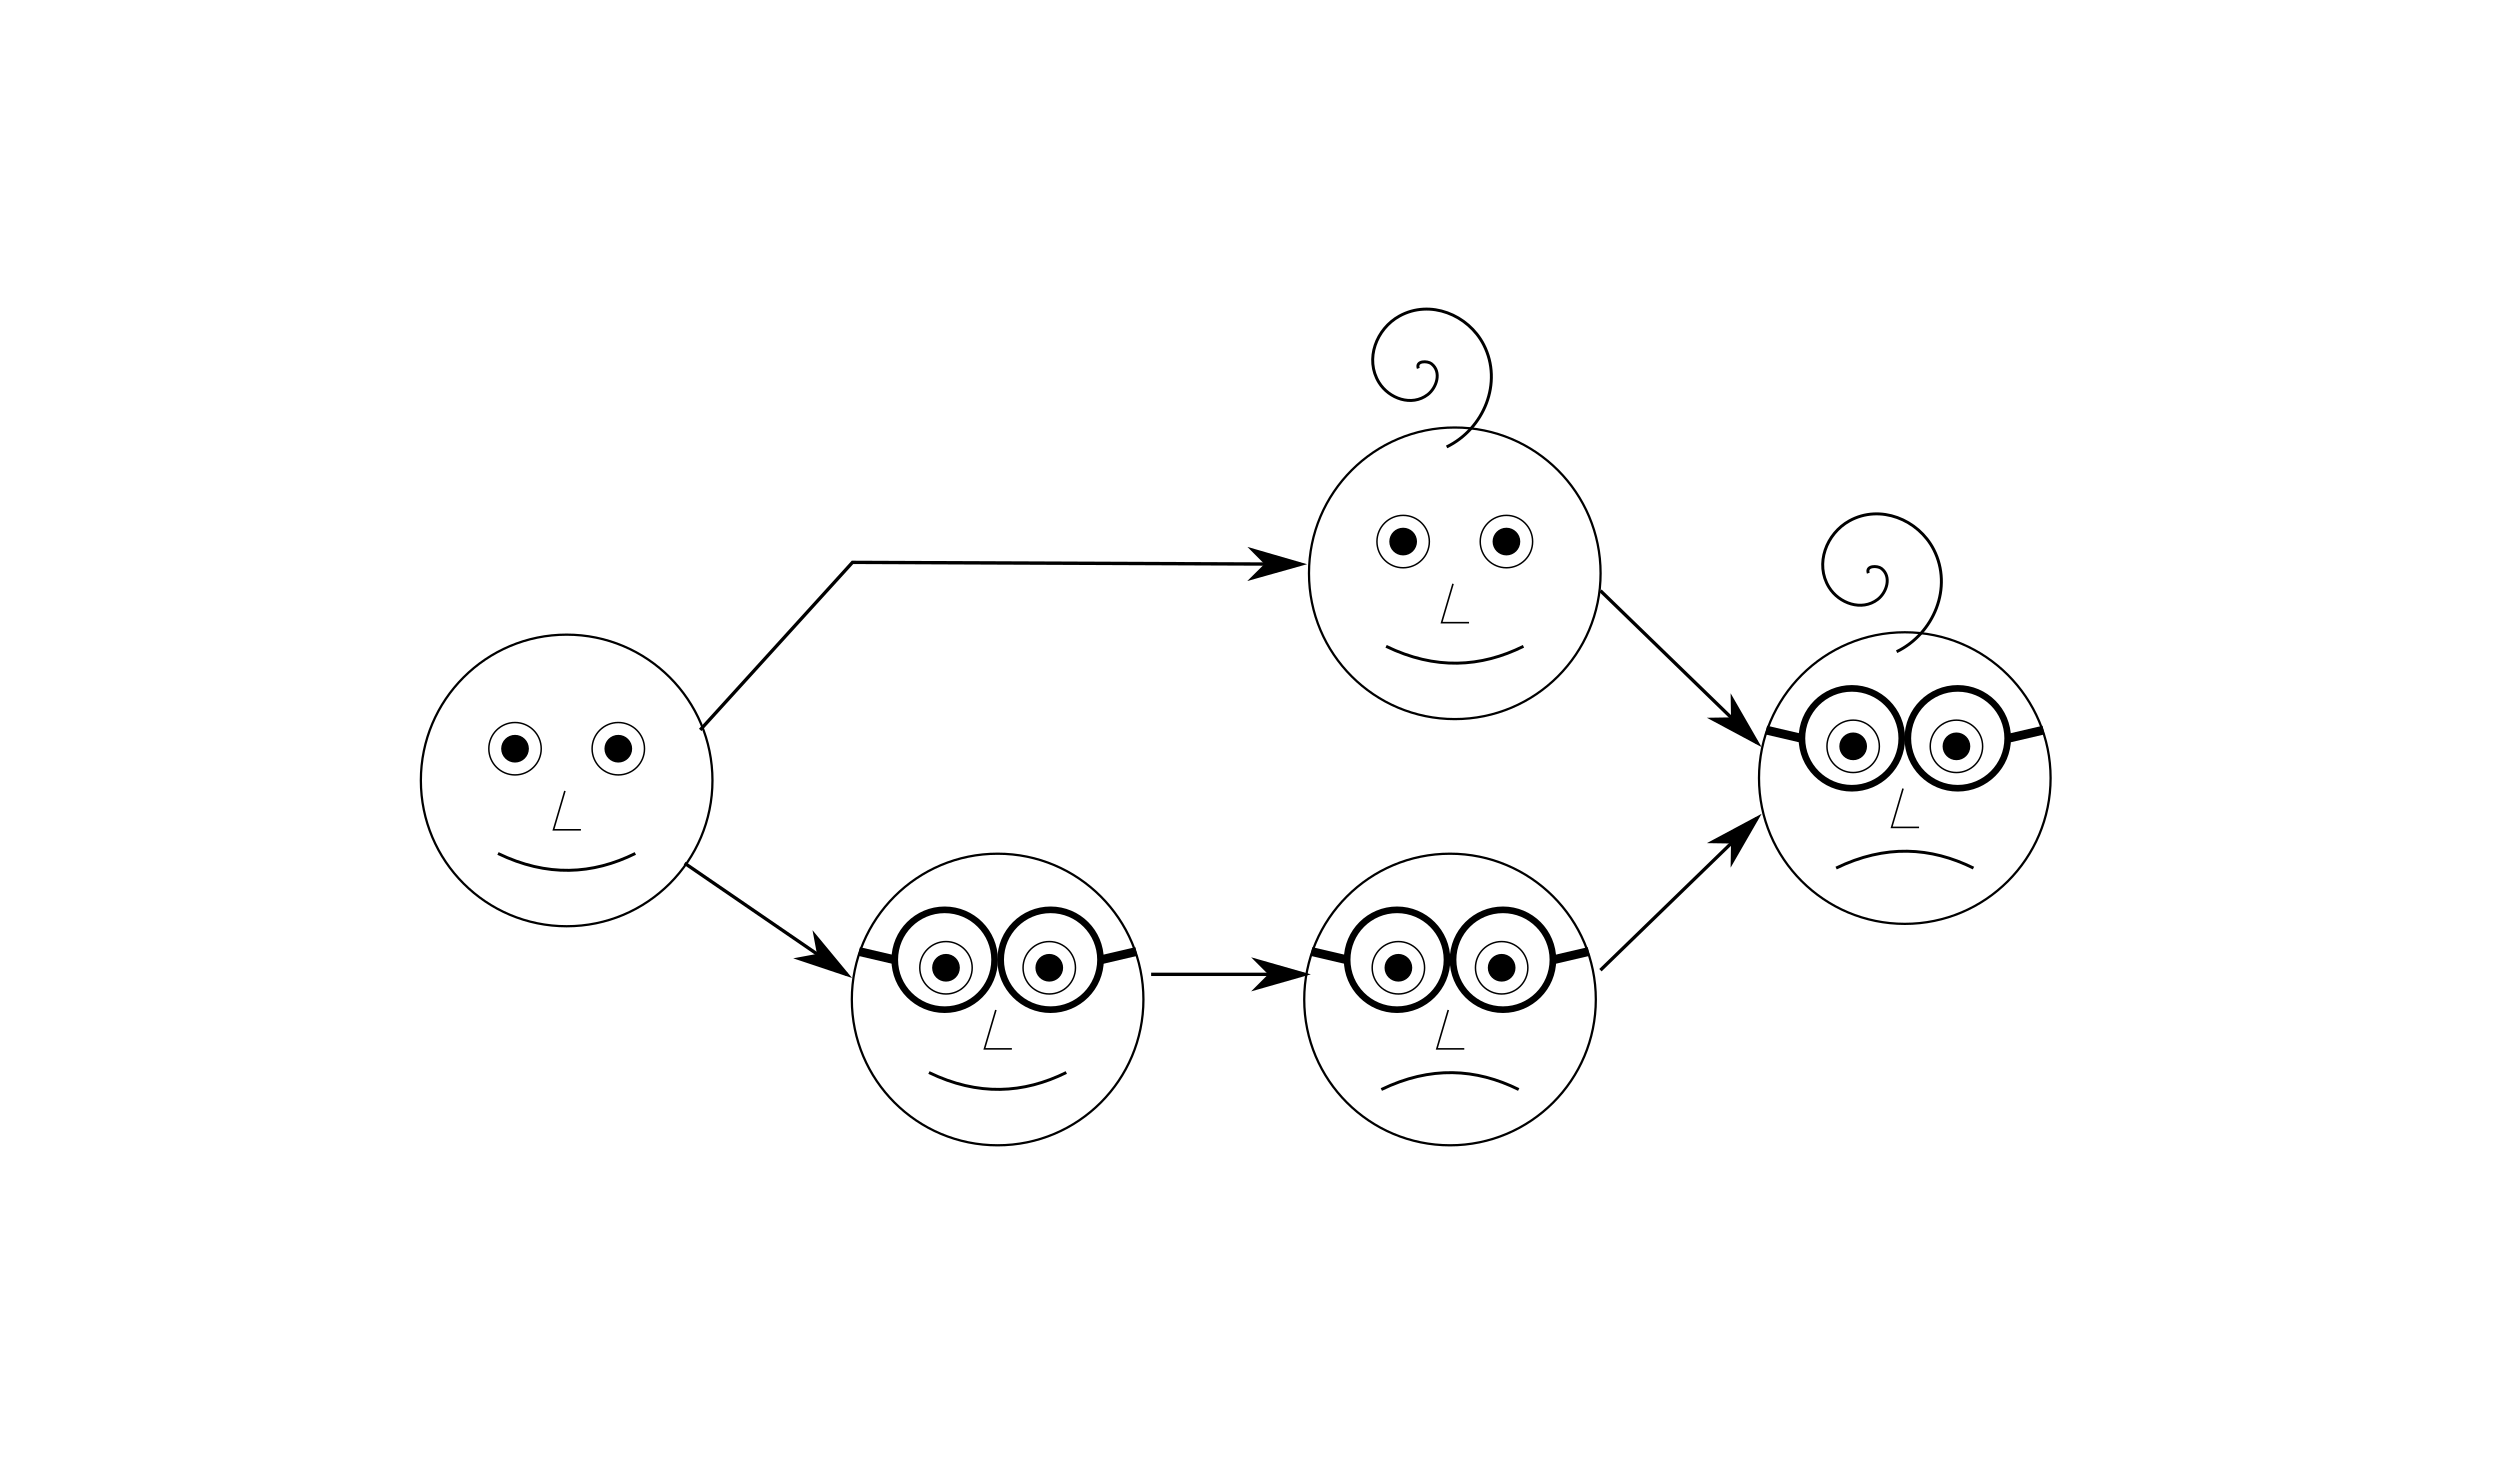
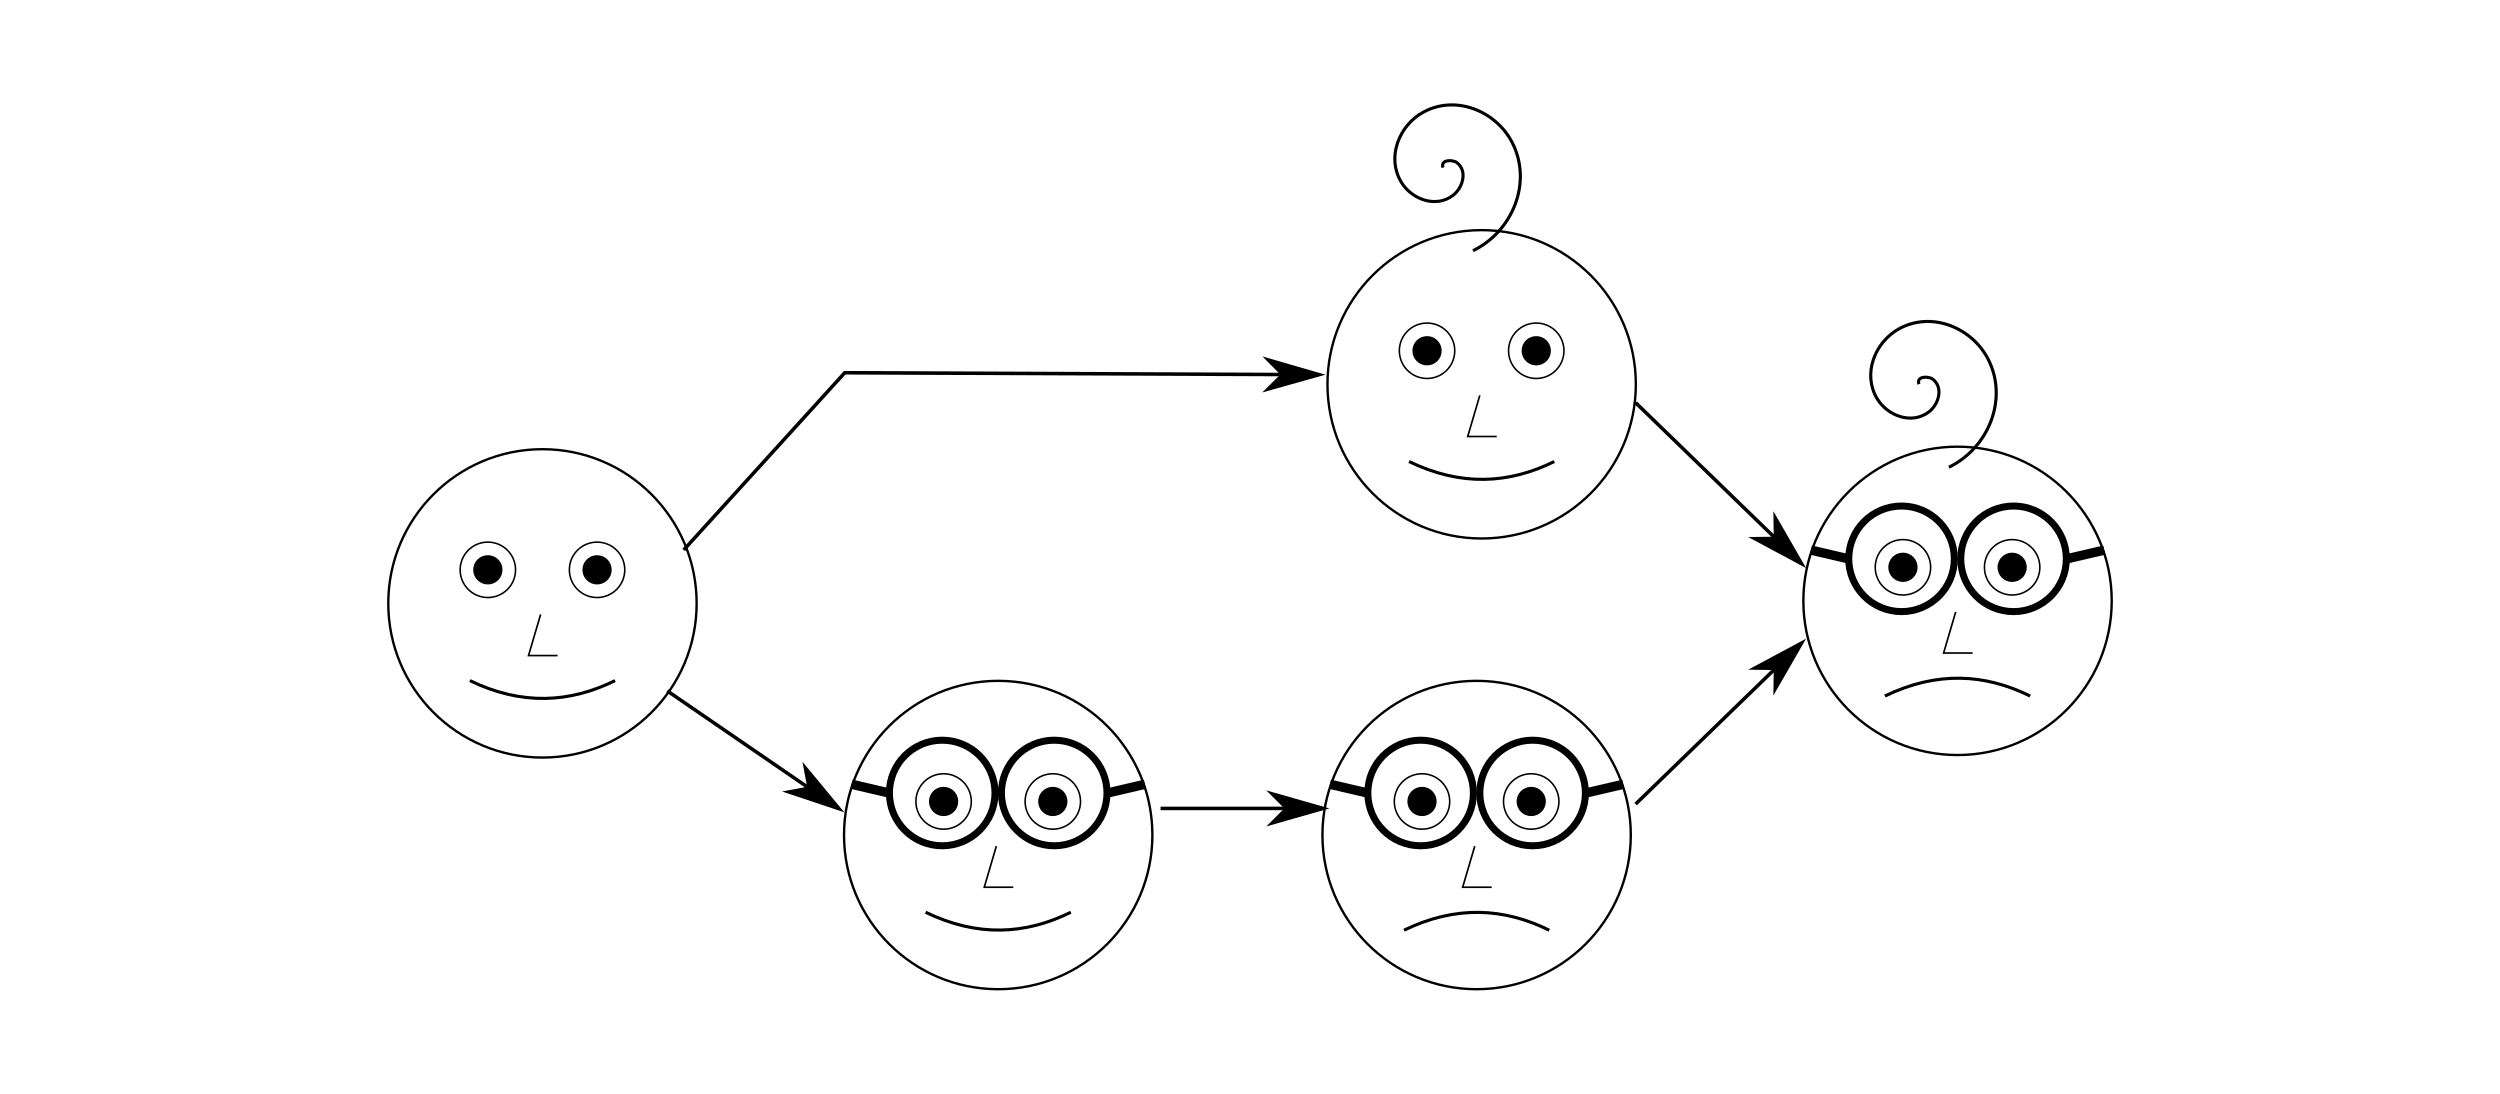
- <svg xmlns="http://www.w3.org/2000/svg" width="846" height="500" viewBox="0 0 846 500" id="svg2" version="1.1">
+ <svg xmlns="http://www.w3.org/2000/svg" width="800" height="350" viewBox="0 0 800 350" id="svg2" version="1.1">
  <defs id="defs4">
    <marker style="overflow:visible" id="marker11117" refX="0" refY="0" orient="auto">
      <path transform="matrix(-0.8,0,0,-0.8,-10,0)" style="fill:#000000;fill-opacity:1;fill-rule:evenodd;stroke:#000000;stroke-width:1pt;stroke-opacity:1" d="M 0,0 5,-5 -12.5,0 5,5 0,0 Z" id="path11119" />
    </marker>
    <marker orient="auto" refY="0" refX="0" id="marker22638" style="overflow:visible">
      <path id="path22640" d="M 0,0 5,-5 -12.5,0 5,5 0,0 Z" style="fill:#000000;fill-opacity:1;fill-rule:evenodd;stroke:#000000;stroke-width:1pt;stroke-opacity:1" transform="matrix(-0.8,0,0,-0.8,-10,0)" />
    </marker>
    <marker orient="auto" refY="0" refX="0" id="marker18329" style="overflow:visible">
      <path id="path18331" d="M 0,0 5,-5 -12.5,0 5,5 0,0 Z" style="fill:#000000;fill-opacity:1;fill-rule:evenodd;stroke:#000000;stroke-width:1pt;stroke-opacity:1" transform="matrix(-0.8,0,0,-0.8,-10,0)" />
    </marker>
    <marker style="overflow:visible" id="marker11570" refX="0" refY="0" orient="auto">
      <path transform="matrix(-0.8,0,0,-0.8,-10,0)" style="fill:#000000;fill-opacity:1;fill-rule:evenodd;stroke:#000000;stroke-width:1pt;stroke-opacity:1" d="M 0,0 5,-5 -12.5,0 5,5 0,0 Z" id="path11572" />
    </marker>
    <marker style="overflow:visible" id="marker11326" refX="0" refY="0" orient="auto">
      <path transform="matrix(-0.8,0,0,-0.8,-10,0)" style="fill:#000000;fill-opacity:1;fill-rule:evenodd;stroke:#000000;stroke-width:1pt;stroke-opacity:1" d="M 0,0 5,-5 -12.5,0 5,5 0,0 Z" id="path11328" />
    </marker>
    <marker orient="auto" refY="0" refX="0" id="marker9818" style="overflow:visible">
      <path id="path9820" d="M 0,0 5,-5 -12.5,0 5,5 0,0 Z" style="fill:#000000;fill-opacity:1;fill-rule:evenodd;stroke:#000000;stroke-width:1pt;stroke-opacity:1" transform="matrix(-0.8,0,0,-0.8,-10,0)" />
    </marker>
    <marker style="overflow:visible" id="marker9572" refX="0" refY="0" orient="auto">
      <path transform="matrix(-0.8,0,0,-0.8,-10,0)" style="fill:#000000;fill-opacity:1;fill-rule:evenodd;stroke:#000000;stroke-width:1pt;stroke-opacity:1" d="M 0,0 5,-5 -12.5,0 5,5 0,0 Z" id="path9574" />
    </marker>
    <marker style="overflow:visible" id="marker9349" refX="0" refY="0" orient="auto">
      <path transform="matrix(-0.8,0,0,-0.8,-10,0)" style="fill:#000000;fill-opacity:1;fill-rule:evenodd;stroke:#000000;stroke-width:1pt;stroke-opacity:1" d="M 0,0 5,-5 -12.5,0 5,5 0,0 Z" id="path9351" />
    </marker>
    <marker style="overflow:visible" id="marker8273" refX="0" refY="0" orient="auto">
      <path transform="matrix(-0.8,0,0,-0.8,-10,0)" style="fill:#000000;fill-opacity:1;fill-rule:evenodd;stroke:#000000;stroke-width:1pt;stroke-opacity:1" d="M 0,0 5,-5 -12.5,0 5,5 0,0 Z" id="path8275" />
    </marker>
    <marker orient="auto" refY="0" refX="0" id="marker7296" style="overflow:visible">
      <path id="path7298" d="M 0,0 5,-5 -12.5,0 5,5 0,0 Z" style="fill:#000000;fill-opacity:1;fill-rule:evenodd;stroke:#000000;stroke-width:1pt;stroke-opacity:1" transform="matrix(-0.8,0,0,-0.8,-10,0)" />
    </marker>
    <marker orient="auto" refY="0" refX="0" id="marker7060" style="overflow:visible">
      <path id="path7062" d="M 0,0 5,-5 -12.5,0 5,5 0,0 Z" style="fill:#000000;fill-opacity:1;fill-rule:evenodd;stroke:#000000;stroke-width:1pt;stroke-opacity:1" transform="matrix(-0.8,0,0,-0.8,-10,0)" />
    </marker>
    <marker orient="auto" refY="0" refX="0" id="marker7724" style="overflow:visible">
      <path id="path7726" d="M 0,0 5,-5 -12.5,0 5,5 0,0 Z" style="fill:#000000;fill-opacity:1;fill-rule:evenodd;stroke:#000000;stroke-width:1pt;stroke-opacity:1" transform="matrix(-0.8,0,0,-0.8,-10,0)" />
    </marker>
    <marker style="overflow:visible" id="marker7176" refX="0" refY="0" orient="auto">
      <path transform="matrix(-0.8,0,0,-0.8,-10,0)" style="fill:#000000;fill-opacity:1;fill-rule:evenodd;stroke:#000000;stroke-width:1pt;stroke-opacity:1" d="M 0,0 5,-5 -12.5,0 5,5 0,0 Z" id="path7178" />
    </marker>
    <marker style="overflow:visible" id="marker6998" refX="0" refY="0" orient="auto">
      <path transform="matrix(-0.8,0,0,-0.8,-10,0)" style="fill:#000000;fill-opacity:1;fill-rule:evenodd;stroke:#000000;stroke-width:1pt;stroke-opacity:1" d="M 0,0 5,-5 -12.5,0 5,5 0,0 Z" id="path7000" />
    </marker>
    <marker orient="auto" refY="0" refX="0" id="marker6826" style="overflow:visible">
      <path id="path6828" d="M 0,0 5,-5 -12.5,0 5,5 0,0 Z" style="fill:#000000;fill-opacity:1;fill-rule:evenodd;stroke:#000000;stroke-width:1pt;stroke-opacity:1" transform="matrix(-0.8,0,0,-0.8,-10,0)" />
    </marker>
    <marker style="overflow:visible" id="marker6555" refX="0" refY="0" orient="auto">
      <path transform="matrix(-0.8,0,0,-0.8,-10,0)" style="fill:#000000;fill-opacity:1;fill-rule:evenodd;stroke:#000000;stroke-width:1pt;stroke-opacity:1" d="M 0,0 5,-5 -12.5,0 5,5 0,0 Z" id="path6557" />
    </marker>
    <marker orient="auto" refY="0" refX="0" id="marker6349" style="overflow:visible">
      <path id="path6351" d="M 0,0 5,-5 -12.5,0 5,5 0,0 Z" style="fill:#000000;fill-opacity:1;fill-rule:evenodd;stroke:#000000;stroke-width:1pt;stroke-opacity:1" transform="matrix(-0.8,0,0,-0.8,-10,0)" />
    </marker>
    <marker style="overflow:visible" id="marker6195" refX="0" refY="0" orient="auto">
      <path transform="matrix(-0.8,0,0,-0.8,-10,0)" style="fill:#000000;fill-opacity:1;fill-rule:evenodd;stroke:#000000;stroke-width:1pt;stroke-opacity:1" d="M 0,0 5,-5 -12.5,0 5,5 0,0 Z" id="path6197" />
    </marker>
    <marker orient="auto" refY="0" refX="0" id="marker5400" style="overflow:visible">
      <path id="path5402" d="M 0,0 5,-5 -12.5,0 5,5 0,0 Z" style="fill:#000000;fill-opacity:1;fill-rule:evenodd;stroke:#000000;stroke-width:1pt;stroke-opacity:1" transform="matrix(-0.8,0,0,-0.8,-10,0)" />
    </marker>
    <marker orient="auto" refY="0" refX="0" id="marker5120" style="overflow:visible">
      <path id="path5122" d="M 0,0 5,-5 -12.5,0 5,5 0,0 Z" style="fill:#000000;fill-opacity:1;fill-rule:evenodd;stroke:#000000;stroke-width:1pt;stroke-opacity:1" transform="matrix(-0.8,0,0,-0.8,-10,0)" />
    </marker>
    <marker orient="auto" refY="0" refX="0" id="marker14952" style="overflow:visible">
      <path id="path14954" d="M 0,0 5,-5 -12.5,0 5,5 0,0 Z" style="fill:#000000;fill-opacity:1;fill-rule:evenodd;stroke:#000000;stroke-width:1pt;stroke-opacity:1" transform="matrix(-0.8,0,0,-0.8,-10,0)" />
    </marker>
    <marker orient="auto" refY="0" refX="0" id="marker13220" style="overflow:visible">
      <path id="path13222" d="M 0,0 5,-5 -12.5,0 5,5 0,0 Z" style="fill:#000000;fill-opacity:1;fill-rule:evenodd;stroke:#000000;stroke-width:1pt;stroke-opacity:1" transform="matrix(-0.8,0,0,-0.8,-10,0)" />
    </marker>
    <marker style="overflow:visible" id="marker12992" refX="0" refY="0" orient="auto">
      <path transform="matrix(-0.8,0,0,-0.8,-10,0)" style="fill:#000000;fill-opacity:1;fill-rule:evenodd;stroke:#000000;stroke-width:1pt;stroke-opacity:1" d="M 0,0 5,-5 -12.5,0 5,5 0,0 Z" id="path12994" />
    </marker>
    <marker style="overflow:visible" id="marker12886" refX="0" refY="0" orient="auto">
      <path transform="matrix(-0.8,0,0,-0.8,-10,0)" style="fill:#000000;fill-opacity:1;fill-rule:evenodd;stroke:#000000;stroke-width:1pt;stroke-opacity:1" d="M 0,0 5,-5 -12.5,0 5,5 0,0 Z" id="path12888" />
    </marker>
    <marker style="overflow:visible" id="marker12189" refX="0" refY="0" orient="auto">
      <path transform="matrix(-0.8,0,0,-0.8,-10,0)" style="fill:#000000;fill-opacity:1;fill-rule:evenodd;stroke:#000000;stroke-width:1pt;stroke-opacity:1" d="M 0,0 5,-5 -12.5,0 5,5 0,0 Z" id="path12191" />
    </marker>
    <marker style="overflow:visible" id="marker11987" refX="0" refY="0" orient="auto">
      <path transform="matrix(-0.8,0,0,-0.8,-10,0)" style="fill:#000000;fill-opacity:1;fill-rule:evenodd;stroke:#000000;stroke-width:1pt;stroke-opacity:1" d="M 0,0 5,-5 -12.5,0 5,5 0,0 Z" id="path11989" />
    </marker>
    <marker orient="auto" refY="0" refX="0" id="marker11899" style="overflow:visible">
      <path id="path11901" d="M 0,0 5,-5 -12.5,0 5,5 0,0 Z" style="fill:#000000;fill-opacity:1;fill-rule:evenodd;stroke:#000000;stroke-width:1pt;stroke-opacity:1" transform="matrix(-0.8,0,0,-0.8,-10,0)" />
    </marker>
    <marker style="overflow:visible" id="marker11408" refX="0" refY="0" orient="auto">
      <path transform="matrix(-0.8,0,0,-0.8,-10,0)" style="fill:#000000;fill-opacity:1;fill-rule:evenodd;stroke:#000000;stroke-width:1pt;stroke-opacity:1" d="M 0,0 5,-5 -12.5,0 5,5 0,0 Z" id="path11410" />
    </marker>
    <marker orient="auto" refY="0" refX="0" id="marker11332" style="overflow:visible">
      <path id="path11334" d="M 0,0 5,-5 -12.5,0 5,5 0,0 Z" style="fill:#000000;fill-opacity:1;fill-rule:evenodd;stroke:#000000;stroke-width:1pt;stroke-opacity:1" transform="matrix(-0.8,0,0,-0.8,-10,0)" />
    </marker>
    <marker orient="auto" refY="0" refX="0" id="marker9287" style="overflow:visible">
      <path id="path9289" d="M 0,0 5,-5 -12.5,0 5,5 0,0 Z" style="fill:#000000;fill-opacity:1;fill-rule:evenodd;stroke:#000000;stroke-width:1pt;stroke-opacity:1" transform="matrix(-0.8,0,0,-0.8,-10,0)" />
    </marker>
    <marker orient="auto" refY="0" refX="0" id="marker5155" style="overflow:visible">
      <path id="path5157" d="M 0,0 5,-5 -12.5,0 5,5 0,0 Z" style="fill:#000000;fill-opacity:1;fill-rule:evenodd;stroke:#000000;stroke-width:1pt;stroke-opacity:1" transform="matrix(-0.8,0,0,-0.8,-10,0)" />
    </marker>
    <marker style="overflow:visible" id="marker4941" refX="0" refY="0" orient="auto">
      <path transform="matrix(-0.8,0,0,-0.8,-10,0)" style="fill:#000000;fill-opacity:1;fill-rule:evenodd;stroke:#000000;stroke-width:1pt;stroke-opacity:1" d="M 0,0 5,-5 -12.5,0 5,5 0,0 Z" id="path4943" />
    </marker>
  </defs>
-   <g id="layer1" transform="translate(22.99988,-11269.401)">
-     <path style="fill:none;fill-rule:evenodd;stroke:#000000;stroke-width:1.137;stroke-linecap:butt;stroke-linejoin:miter;stroke-miterlimit:4;stroke-dasharray:none;stroke-opacity:1;marker-end:url(#marker11899)" d="m 518.583,11469.297 52.96,51.382" id="path11803" />
-     <path id="path12151" d="m 208.689,11561.512 54.843,37.607" style="fill:none;fill-rule:evenodd;stroke:#000000;stroke-width:1.137;stroke-linecap:butt;stroke-linejoin:miter;stroke-miterlimit:4;stroke-dasharray:none;stroke-opacity:1;marker-end:url(#marker12992)" />
-     <path id="path12155" d="m 366.545,11599.119 51.834,0" style="fill:none;fill-rule:evenodd;stroke:#000000;stroke-width:1.137;stroke-linecap:butt;stroke-linejoin:miter;stroke-miterlimit:4;stroke-dasharray:none;stroke-opacity:1;marker-end:url(#marker5155)" />
-     <path id="path12187" d="m 518.583,11597.712 52.96,-51.382" style="fill:none;fill-rule:evenodd;stroke:#000000;stroke-width:1.137;stroke-linecap:butt;stroke-linejoin:miter;stroke-miterlimit:4;stroke-dasharray:none;stroke-opacity:1;marker-end:url(#marker12189)" />
-     <path style="fill:none;fill-rule:evenodd;stroke:#000000;stroke-width:1.137;stroke-linecap:butt;stroke-linejoin:miter;stroke-miterlimit:4;stroke-dasharray:none;stroke-opacity:1;marker-end:url(#marker13220)" d="m 213.954,11516.406 51.529,-56.7 151.623,0.615" id="path13218" />
-     <g id="g10415">
+   <g id="layer1" transform="translate(22.99988,-11419.401)">
+     <path style="fill:none;fill-rule:evenodd;stroke:#000000;stroke-width:1.137;stroke-linecap:butt;stroke-linejoin:miter;stroke-miterlimit:4;stroke-dasharray:none;stroke-opacity:1;marker-end:url(#marker11899)" d="m 500.412,11548.273 52.96,51.382" id="path11803" />
+     <path id="path12151" d="m 190.518,11640.488 54.843,37.607" style="fill:none;fill-rule:evenodd;stroke:#000000;stroke-width:1.137;stroke-linecap:butt;stroke-linejoin:miter;stroke-miterlimit:4;stroke-dasharray:none;stroke-opacity:1;marker-end:url(#marker12992)" />
+     <path id="path12155" d="m 348.373,11678.095 51.834,0" style="fill:none;fill-rule:evenodd;stroke:#000000;stroke-width:1.137;stroke-linecap:butt;stroke-linejoin:miter;stroke-miterlimit:4;stroke-dasharray:none;stroke-opacity:1;marker-end:url(#marker5155)" />
+     <path id="path12187" d="m 500.412,11676.688 52.96,-51.382" style="fill:none;fill-rule:evenodd;stroke:#000000;stroke-width:1.137;stroke-linecap:butt;stroke-linejoin:miter;stroke-miterlimit:4;stroke-dasharray:none;stroke-opacity:1;marker-end:url(#marker12189)" />
+     <path style="fill:none;fill-rule:evenodd;stroke:#000000;stroke-width:1.137;stroke-linecap:butt;stroke-linejoin:miter;stroke-miterlimit:4;stroke-dasharray:none;stroke-opacity:1;marker-end:url(#marker13220)" d="m 195.783,11595.382 51.529,-56.7 151.623,0.615" id="path13218" />
+     <g id="g10415" transform="translate(-18.17159,78.97588)">
      <circle style="opacity:1;fill:none;fill-opacity:1;stroke:#000000;stroke-width:0.763;stroke-linejoin:miter;stroke-miterlimit:4;stroke-dasharray:none;stroke-dashoffset:0;stroke-opacity:1" id="circle11781" cx="621.585" cy="11532.7" r="49.338" />
      <g transform="translate(2.451208,0)" id="g10401">
        <g transform="matrix(0.08438668,0,0,0.08438668,642.2355,11518.741)" id="g11783">
          <circle style="opacity:1;fill:none;fill-opacity:1;stroke:#000000;stroke-width:6;stroke-linejoin:miter;stroke-miterlimit:4;stroke-dasharray:none;stroke-dashoffset:0;stroke-opacity:1" id="circle11785" cx="-480.833" cy="38.169" r="105.056" />
          <circle style="opacity:1;fill:#000000;fill-opacity:1;stroke:#000000;stroke-width:6;stroke-linejoin:miter;stroke-miterlimit:4;stroke-dasharray:none;stroke-dashoffset:0;stroke-opacity:1" id="circle11787" cx="-480.833" cy="38.169" r="52.528" />
        </g>
        <g id="g11789" transform="matrix(0.08438668,0,0,0.08438668,677.1831,11518.741)">
          <circle r="105.056" cy="38.169" cx="-480.833" id="circle11791" style="opacity:1;fill:none;fill-opacity:1;stroke:#000000;stroke-width:6;stroke-linejoin:miter;stroke-miterlimit:4;stroke-dasharray:none;stroke-dashoffset:0;stroke-opacity:1" />
          <circle r="52.528" cy="38.169" cx="-480.833" id="circle11793" style="opacity:1;fill:#000000;fill-opacity:1;stroke:#000000;stroke-width:6;stroke-linejoin:miter;stroke-miterlimit:4;stroke-dasharray:none;stroke-dashoffset:0;stroke-opacity:1" />
        </g>
      </g>
      <path style="fill:none;fill-rule:evenodd;stroke:#000000;stroke-width:0.542px;stroke-linecap:butt;stroke-linejoin:miter;stroke-opacity:1" d="m 620.992,11536.249 -3.868,13.152 9.284,0" id="path11795" />
      <path id="path11797" d="m 598.341,11563.16 c 16.645,-8.058 32.011,-7.154 46.483,0" style="fill:none;fill-rule:evenodd;stroke:#000000;stroke-width:1px;stroke-linecap:butt;stroke-linejoin:miter;stroke-opacity:1" />
      <path transform="matrix(-0.919808,0.3923689,-0.3923689,-0.919808,5197.829,21890.638)" d="m 129.285,11391.509 c -0.162,2.828 -3.892,1.177 -4.7,-0.269 -2.191,-3.918 1.53,-8.18 5.237,-9.132 6.632,-1.701 12.6,3.92 13.563,10.207 1.413,9.225 -6.324,17.1 -15.175,17.994 -11.797,1.193 -21.631,-8.73 -22.426,-20.143 -1.001,-14.362 11.138,-26.178 25.112,-26.858" id="path10364" style="fill:none;fill-rule:evenodd;stroke:#000000;stroke-width:1px;stroke-linecap:butt;stroke-linejoin:miter;stroke-opacity:1" />
      <circle style="opacity:1;fill:none;fill-opacity:1;stroke:#000000;stroke-width:2.247;stroke-linejoin:miter;stroke-miterlimit:4;stroke-dasharray:none;stroke-dashoffset:0;stroke-opacity:1" id="circle10368" cx="603.664" cy="11519.247" r="16.894" />
      <circle r="16.894" cy="11519.247" cx="639.505" id="circle10370" style="opacity:1;fill:none;fill-opacity:1;stroke:#000000;stroke-width:2.247;stroke-linejoin:miter;stroke-miterlimit:4;stroke-dasharray:none;stroke-dashoffset:0;stroke-opacity:1" />
      <path style="fill:none;fill-rule:evenodd;stroke:#000000;stroke-width:3;stroke-linecap:butt;stroke-linejoin:miter;stroke-miterlimit:4;stroke-dasharray:none;stroke-opacity:1" d="m 586.744,11519.276 -12.086,-2.82" id="path10372" />
      <path id="path10413" d="m 668.526,11516.456 -12.086,2.82" style="fill:none;fill-rule:evenodd;stroke:#000000;stroke-width:3;stroke-linecap:butt;stroke-linejoin:miter;stroke-miterlimit:4;stroke-dasharray:none;stroke-opacity:1" />
    </g>
-     <circle style="opacity:1;fill:none;fill-opacity:1;stroke:#000000;stroke-width:0.763;stroke-linejoin:miter;stroke-miterlimit:4;stroke-dasharray:none;stroke-dashoffset:0;stroke-opacity:1" id="circle10434" cx="168.759" cy="11533.506" r="49.338" />
-     <g transform="translate(-450.3747,0.80574)" id="g10436">
+     <circle style="opacity:1;fill:none;fill-opacity:1;stroke:#000000;stroke-width:0.763;stroke-linejoin:miter;stroke-miterlimit:4;stroke-dasharray:none;stroke-dashoffset:0;stroke-opacity:1" id="circle10434" cx="150.587" cy="11612.481" r="49.338" />
+     <g transform="translate(-468.5463,79.78162)" id="g10436">
      <g transform="matrix(0.08438668,0,0,0.08438668,642.2355,11518.741)" id="g10438">
        <circle style="opacity:1;fill:none;fill-opacity:1;stroke:#000000;stroke-width:6;stroke-linejoin:miter;stroke-miterlimit:4;stroke-dasharray:none;stroke-dashoffset:0;stroke-opacity:1" id="circle10440" cx="-480.833" cy="38.169" r="105.056" />
        <circle style="opacity:1;fill:#000000;fill-opacity:1;stroke:#000000;stroke-width:6;stroke-linejoin:miter;stroke-miterlimit:4;stroke-dasharray:none;stroke-dashoffset:0;stroke-opacity:1" id="circle10442" cx="-480.833" cy="38.169" r="52.528" />
      </g>
      <g id="g10444" transform="matrix(0.08438668,0,0,0.08438668,677.1831,11518.741)">
        <circle r="105.056" cy="38.169" cx="-480.833" id="circle10446" style="opacity:1;fill:none;fill-opacity:1;stroke:#000000;stroke-width:6;stroke-linejoin:miter;stroke-miterlimit:4;stroke-dasharray:none;stroke-dashoffset:0;stroke-opacity:1" />
        <circle r="52.528" cy="38.169" cx="-480.833" id="circle10448" style="opacity:1;fill:#000000;fill-opacity:1;stroke:#000000;stroke-width:6;stroke-linejoin:miter;stroke-miterlimit:4;stroke-dasharray:none;stroke-dashoffset:0;stroke-opacity:1" />
      </g>
    </g>
-     <path style="fill:none;fill-rule:evenodd;stroke:#000000;stroke-width:0.542px;stroke-linecap:butt;stroke-linejoin:miter;stroke-opacity:1" d="m 168.166,11537.055 -3.868,13.152 9.284,0" id="path10450" />
-     <path id="path10452" d="m 145.515,11558.215 c 16.645,8.058 32.011,7.154 46.483,0" style="fill:none;fill-rule:evenodd;stroke:#000000;stroke-width:1px;stroke-linecap:butt;stroke-linejoin:miter;stroke-opacity:1" />
-     <circle style="opacity:1;fill:none;fill-opacity:1;stroke:#000000;stroke-width:0.763;stroke-linejoin:miter;stroke-miterlimit:4;stroke-dasharray:none;stroke-dashoffset:0;stroke-opacity:1" id="circle10498" cx="469.3" cy="11463.406" r="49.338" />
-     <g transform="translate(-149.8337,-69.29364)" id="g10500">
+     <path style="fill:none;fill-rule:evenodd;stroke:#000000;stroke-width:0.542px;stroke-linecap:butt;stroke-linejoin:miter;stroke-opacity:1" d="m 149.994,11616.031 -3.868,13.152 9.284,0" id="path10450" />
+     <path id="path10452" d="m 127.344,11637.191 c 16.645,8.058 32.011,7.154 46.483,0" style="fill:none;fill-rule:evenodd;stroke:#000000;stroke-width:1px;stroke-linecap:butt;stroke-linejoin:miter;stroke-opacity:1" />
+     <circle style="opacity:1;fill:none;fill-opacity:1;stroke:#000000;stroke-width:0.763;stroke-linejoin:miter;stroke-miterlimit:4;stroke-dasharray:none;stroke-dashoffset:0;stroke-opacity:1" id="circle10498" cx="451.128" cy="11542.382" r="49.338" />
+     <g transform="translate(-168.0052,9.682236)" id="g10500">
      <g transform="matrix(0.08438668,0,0,0.08438668,642.2355,11518.741)" id="g10502">
        <circle style="opacity:1;fill:none;fill-opacity:1;stroke:#000000;stroke-width:6;stroke-linejoin:miter;stroke-miterlimit:4;stroke-dasharray:none;stroke-dashoffset:0;stroke-opacity:1" id="circle10504" cx="-480.833" cy="38.169" r="105.056" />
        <circle style="opacity:1;fill:#000000;fill-opacity:1;stroke:#000000;stroke-width:6;stroke-linejoin:miter;stroke-miterlimit:4;stroke-dasharray:none;stroke-dashoffset:0;stroke-opacity:1" id="circle10506" cx="-480.833" cy="38.169" r="52.528" />
      </g>
      <g id="g10508" transform="matrix(0.08438668,0,0,0.08438668,677.1831,11518.741)">
        <circle r="105.056" cy="38.169" cx="-480.833" id="circle10510" style="opacity:1;fill:none;fill-opacity:1;stroke:#000000;stroke-width:6;stroke-linejoin:miter;stroke-miterlimit:4;stroke-dasharray:none;stroke-dashoffset:0;stroke-opacity:1" />
        <circle r="52.528" cy="38.169" cx="-480.833" id="circle10512" style="opacity:1;fill:#000000;fill-opacity:1;stroke:#000000;stroke-width:6;stroke-linejoin:miter;stroke-miterlimit:4;stroke-dasharray:none;stroke-dashoffset:0;stroke-opacity:1" />
      </g>
    </g>
-     <path style="fill:none;fill-rule:evenodd;stroke:#000000;stroke-width:0.542px;stroke-linecap:butt;stroke-linejoin:miter;stroke-opacity:1" d="m 468.707,11466.955 -3.868,13.152 9.284,0" id="path10514" />
-     <path id="path10516" d="m 446.056,11488.115 c 16.645,8.058 32.011,7.154 46.483,0" style="fill:none;fill-rule:evenodd;stroke:#000000;stroke-width:1px;stroke-linecap:butt;stroke-linejoin:miter;stroke-opacity:1" />
-     <path transform="matrix(-0.919808,0.3923689,-0.3923689,-0.919808,5045.544,21821.344)" d="m 129.285,11391.509 c -0.162,2.828 -3.892,1.177 -4.7,-0.269 -2.191,-3.918 1.53,-8.18 5.237,-9.132 6.632,-1.701 12.6,3.92 13.563,10.207 1.413,9.225 -6.324,17.1 -15.175,17.994 -11.797,1.193 -21.631,-8.73 -22.426,-20.143 -1.001,-14.362 11.138,-26.178 25.112,-26.858" id="path10518" style="fill:none;fill-rule:evenodd;stroke:#000000;stroke-width:1px;stroke-linecap:butt;stroke-linejoin:miter;stroke-opacity:1" />
-     <circle r="49.338" cy="11607.634" cx="314.598" id="circle10530" style="opacity:1;fill:none;fill-opacity:1;stroke:#000000;stroke-width:0.763;stroke-linejoin:miter;stroke-miterlimit:4;stroke-dasharray:none;stroke-dashoffset:0;stroke-opacity:1" />
-     <g id="g10532" transform="translate(-304.5357,74.93382)">
+     <path style="fill:none;fill-rule:evenodd;stroke:#000000;stroke-width:0.542px;stroke-linecap:butt;stroke-linejoin:miter;stroke-opacity:1" d="m 450.536,11545.931 -3.868,13.152 9.284,0" id="path10514" />
+     <path id="path10516" d="m 427.885,11567.091 c 16.645,8.058 32.011,7.154 46.483,0" style="fill:none;fill-rule:evenodd;stroke:#000000;stroke-width:1px;stroke-linecap:butt;stroke-linejoin:miter;stroke-opacity:1" />
+     <path transform="matrix(-0.919808,0.3923689,-0.3923689,-0.919808,5027.372,21900.32)" d="m 129.285,11391.509 c -0.162,2.828 -3.892,1.177 -4.7,-0.269 -2.191,-3.918 1.53,-8.18 5.237,-9.132 6.632,-1.701 12.6,3.92 13.563,10.207 1.413,9.225 -6.324,17.1 -15.175,17.994 -11.797,1.193 -21.631,-8.73 -22.426,-20.143 -1.001,-14.362 11.138,-26.178 25.112,-26.858" id="path10518" style="fill:none;fill-rule:evenodd;stroke:#000000;stroke-width:1px;stroke-linecap:butt;stroke-linejoin:miter;stroke-opacity:1" />
+     <circle r="49.338" cy="11686.609" cx="296.426" id="circle10530" style="opacity:1;fill:none;fill-opacity:1;stroke:#000000;stroke-width:0.763;stroke-linejoin:miter;stroke-miterlimit:4;stroke-dasharray:none;stroke-dashoffset:0;stroke-opacity:1" />
+     <g id="g10532" transform="translate(-322.7073,153.9097)">
      <g id="g10534" transform="matrix(0.08438668,0,0,0.08438668,642.2355,11518.741)">
        <circle r="105.056" cy="38.169" cx="-480.833" id="circle10536" style="opacity:1;fill:none;fill-opacity:1;stroke:#000000;stroke-width:6;stroke-linejoin:miter;stroke-miterlimit:4;stroke-dasharray:none;stroke-dashoffset:0;stroke-opacity:1" />
        <circle r="52.528" cy="38.169" cx="-480.833" id="circle10538" style="opacity:1;fill:#000000;fill-opacity:1;stroke:#000000;stroke-width:6;stroke-linejoin:miter;stroke-miterlimit:4;stroke-dasharray:none;stroke-dashoffset:0;stroke-opacity:1" />
      </g>
      <g transform="matrix(0.08438668,0,0,0.08438668,677.1831,11518.741)" id="g10540">
        <circle style="opacity:1;fill:none;fill-opacity:1;stroke:#000000;stroke-width:6;stroke-linejoin:miter;stroke-miterlimit:4;stroke-dasharray:none;stroke-dashoffset:0;stroke-opacity:1" id="circle10542" cx="-480.833" cy="38.169" r="105.056" />
        <circle style="opacity:1;fill:#000000;fill-opacity:1;stroke:#000000;stroke-width:6;stroke-linejoin:miter;stroke-miterlimit:4;stroke-dasharray:none;stroke-dashoffset:0;stroke-opacity:1" id="circle10544" cx="-480.833" cy="38.169" r="52.528" />
      </g>
    </g>
-     <path id="path10546" d="m 314.005,11611.183 -3.868,13.152 9.284,0" style="fill:none;fill-rule:evenodd;stroke:#000000;stroke-width:0.542px;stroke-linecap:butt;stroke-linejoin:miter;stroke-opacity:1" />
-     <path style="fill:none;fill-rule:evenodd;stroke:#000000;stroke-width:1px;stroke-linecap:butt;stroke-linejoin:miter;stroke-opacity:1" d="m 291.354,11632.343 c 16.645,8.058 32.011,7.154 46.483,0" id="path10548" />
-     <circle r="16.894" cy="11594.181" cx="296.677" id="circle10552" style="opacity:1;fill:none;fill-opacity:1;stroke:#000000;stroke-width:2.247;stroke-linejoin:miter;stroke-miterlimit:4;stroke-dasharray:none;stroke-dashoffset:0;stroke-opacity:1" />
-     <circle style="opacity:1;fill:none;fill-opacity:1;stroke:#000000;stroke-width:2.247;stroke-linejoin:miter;stroke-miterlimit:4;stroke-dasharray:none;stroke-dashoffset:0;stroke-opacity:1" id="circle10554" cx="332.518" cy="11594.181" r="16.894" />
-     <path id="path10556" d="m 279.757,11594.21 -12.086,-2.82" style="fill:none;fill-rule:evenodd;stroke:#000000;stroke-width:3;stroke-linecap:butt;stroke-linejoin:miter;stroke-miterlimit:4;stroke-dasharray:none;stroke-opacity:1" />
-     <path style="fill:none;fill-rule:evenodd;stroke:#000000;stroke-width:3;stroke-linecap:butt;stroke-linejoin:miter;stroke-miterlimit:4;stroke-dasharray:none;stroke-opacity:1" d="m 361.54,11591.39 -12.086,2.82" id="path10558" />
-     <circle style="opacity:1;fill:none;fill-opacity:1;stroke:#000000;stroke-width:0.763;stroke-linejoin:miter;stroke-miterlimit:4;stroke-dasharray:none;stroke-dashoffset:0;stroke-opacity:1" id="circle10562" cx="467.688" cy="11607.634" r="49.338" />
-     <g transform="translate(-151.4451,74.93382)" id="g10564">
+     <path id="path10546" d="m 295.833,11690.159 -3.868,13.152 9.284,0" style="fill:none;fill-rule:evenodd;stroke:#000000;stroke-width:0.542px;stroke-linecap:butt;stroke-linejoin:miter;stroke-opacity:1" />
+     <path style="fill:none;fill-rule:evenodd;stroke:#000000;stroke-width:1px;stroke-linecap:butt;stroke-linejoin:miter;stroke-opacity:1" d="m 273.183,11711.319 c 16.645,8.058 32.011,7.154 46.483,0" id="path10548" />
+     <circle r="16.894" cy="11673.156" cx="278.506" id="circle10552" style="opacity:1;fill:none;fill-opacity:1;stroke:#000000;stroke-width:2.247;stroke-linejoin:miter;stroke-miterlimit:4;stroke-dasharray:none;stroke-dashoffset:0;stroke-opacity:1" />
+     <circle style="opacity:1;fill:none;fill-opacity:1;stroke:#000000;stroke-width:2.247;stroke-linejoin:miter;stroke-miterlimit:4;stroke-dasharray:none;stroke-dashoffset:0;stroke-opacity:1" id="circle10554" cx="314.347" cy="11673.156" r="16.894" />
+     <path id="path10556" d="m 261.585,11673.186 -12.086,-2.82" style="fill:none;fill-rule:evenodd;stroke:#000000;stroke-width:3;stroke-linecap:butt;stroke-linejoin:miter;stroke-miterlimit:4;stroke-dasharray:none;stroke-opacity:1" />
+     <path style="fill:none;fill-rule:evenodd;stroke:#000000;stroke-width:3;stroke-linecap:butt;stroke-linejoin:miter;stroke-miterlimit:4;stroke-dasharray:none;stroke-opacity:1" d="m 343.368,11670.366 -12.086,2.82" id="path10558" />
+     <circle style="opacity:1;fill:none;fill-opacity:1;stroke:#000000;stroke-width:0.763;stroke-linejoin:miter;stroke-miterlimit:4;stroke-dasharray:none;stroke-dashoffset:0;stroke-opacity:1" id="circle10562" cx="449.517" cy="11686.609" r="49.338" />
+     <g transform="translate(-169.6167,153.9097)" id="g10564">
      <g transform="matrix(0.08438668,0,0,0.08438668,642.2355,11518.741)" id="g10566">
        <circle style="opacity:1;fill:none;fill-opacity:1;stroke:#000000;stroke-width:6;stroke-linejoin:miter;stroke-miterlimit:4;stroke-dasharray:none;stroke-dashoffset:0;stroke-opacity:1" id="circle10568" cx="-480.833" cy="38.169" r="105.056" />
        <circle style="opacity:1;fill:#000000;fill-opacity:1;stroke:#000000;stroke-width:6;stroke-linejoin:miter;stroke-miterlimit:4;stroke-dasharray:none;stroke-dashoffset:0;stroke-opacity:1" id="circle10570" cx="-480.833" cy="38.169" r="52.528" />
      </g>
      <g id="g10572" transform="matrix(0.08438668,0,0,0.08438668,677.1831,11518.741)">
        <circle r="105.056" cy="38.169" cx="-480.833" id="circle10574" style="opacity:1;fill:none;fill-opacity:1;stroke:#000000;stroke-width:6;stroke-linejoin:miter;stroke-miterlimit:4;stroke-dasharray:none;stroke-dashoffset:0;stroke-opacity:1" />
        <circle r="52.528" cy="38.169" cx="-480.833" id="circle10576" style="opacity:1;fill:#000000;fill-opacity:1;stroke:#000000;stroke-width:6;stroke-linejoin:miter;stroke-miterlimit:4;stroke-dasharray:none;stroke-dashoffset:0;stroke-opacity:1" />
      </g>
    </g>
-     <path style="fill:none;fill-rule:evenodd;stroke:#000000;stroke-width:0.542px;stroke-linecap:butt;stroke-linejoin:miter;stroke-opacity:1" d="m 467.096,11611.183 -3.868,13.152 9.284,0" id="path10578" />
-     <path id="path10580" d="m 444.445,11638.094 c 16.645,-8.058 32.011,-7.154 46.483,0" style="fill:none;fill-rule:evenodd;stroke:#000000;stroke-width:1px;stroke-linecap:butt;stroke-linejoin:miter;stroke-opacity:1" />
-     <circle style="opacity:1;fill:none;fill-opacity:1;stroke:#000000;stroke-width:2.247;stroke-linejoin:miter;stroke-miterlimit:4;stroke-dasharray:none;stroke-dashoffset:0;stroke-opacity:1" id="circle10584" cx="449.768" cy="11594.181" r="16.894" />
-     <circle r="16.894" cy="11594.181" cx="485.609" id="circle10586" style="opacity:1;fill:none;fill-opacity:1;stroke:#000000;stroke-width:2.247;stroke-linejoin:miter;stroke-miterlimit:4;stroke-dasharray:none;stroke-dashoffset:0;stroke-opacity:1" />
-     <path style="fill:none;fill-rule:evenodd;stroke:#000000;stroke-width:3;stroke-linecap:butt;stroke-linejoin:miter;stroke-miterlimit:4;stroke-dasharray:none;stroke-opacity:1" d="m 432.848,11594.21 -12.086,-2.82" id="path10588" />
-     <path id="path10590" d="m 514.63,11591.39 -12.086,2.82" style="fill:none;fill-rule:evenodd;stroke:#000000;stroke-width:3;stroke-linecap:butt;stroke-linejoin:miter;stroke-miterlimit:4;stroke-dasharray:none;stroke-opacity:1" />
+     <path style="fill:none;fill-rule:evenodd;stroke:#000000;stroke-width:0.542px;stroke-linecap:butt;stroke-linejoin:miter;stroke-opacity:1" d="m 448.924,11690.159 -3.868,13.152 9.284,0" id="path10578" />
+     <path id="path10580" d="m 426.273,11717.07 c 16.645,-8.058 32.011,-7.154 46.483,0" style="fill:none;fill-rule:evenodd;stroke:#000000;stroke-width:1px;stroke-linecap:butt;stroke-linejoin:miter;stroke-opacity:1" />
+     <circle style="opacity:1;fill:none;fill-opacity:1;stroke:#000000;stroke-width:2.247;stroke-linejoin:miter;stroke-miterlimit:4;stroke-dasharray:none;stroke-dashoffset:0;stroke-opacity:1" id="circle10584" cx="431.596" cy="11673.156" r="16.894" />
+     <circle r="16.894" cy="11673.156" cx="467.437" id="circle10586" style="opacity:1;fill:none;fill-opacity:1;stroke:#000000;stroke-width:2.247;stroke-linejoin:miter;stroke-miterlimit:4;stroke-dasharray:none;stroke-dashoffset:0;stroke-opacity:1" />
+     <path style="fill:none;fill-rule:evenodd;stroke:#000000;stroke-width:3;stroke-linecap:butt;stroke-linejoin:miter;stroke-miterlimit:4;stroke-dasharray:none;stroke-opacity:1" d="m 414.676,11673.186 -12.086,-2.82" id="path10588" />
+     <path id="path10590" d="m 496.459,11670.366 -12.086,2.82" style="fill:none;fill-rule:evenodd;stroke:#000000;stroke-width:3;stroke-linecap:butt;stroke-linejoin:miter;stroke-miterlimit:4;stroke-dasharray:none;stroke-opacity:1" />
  </g>
</svg>
